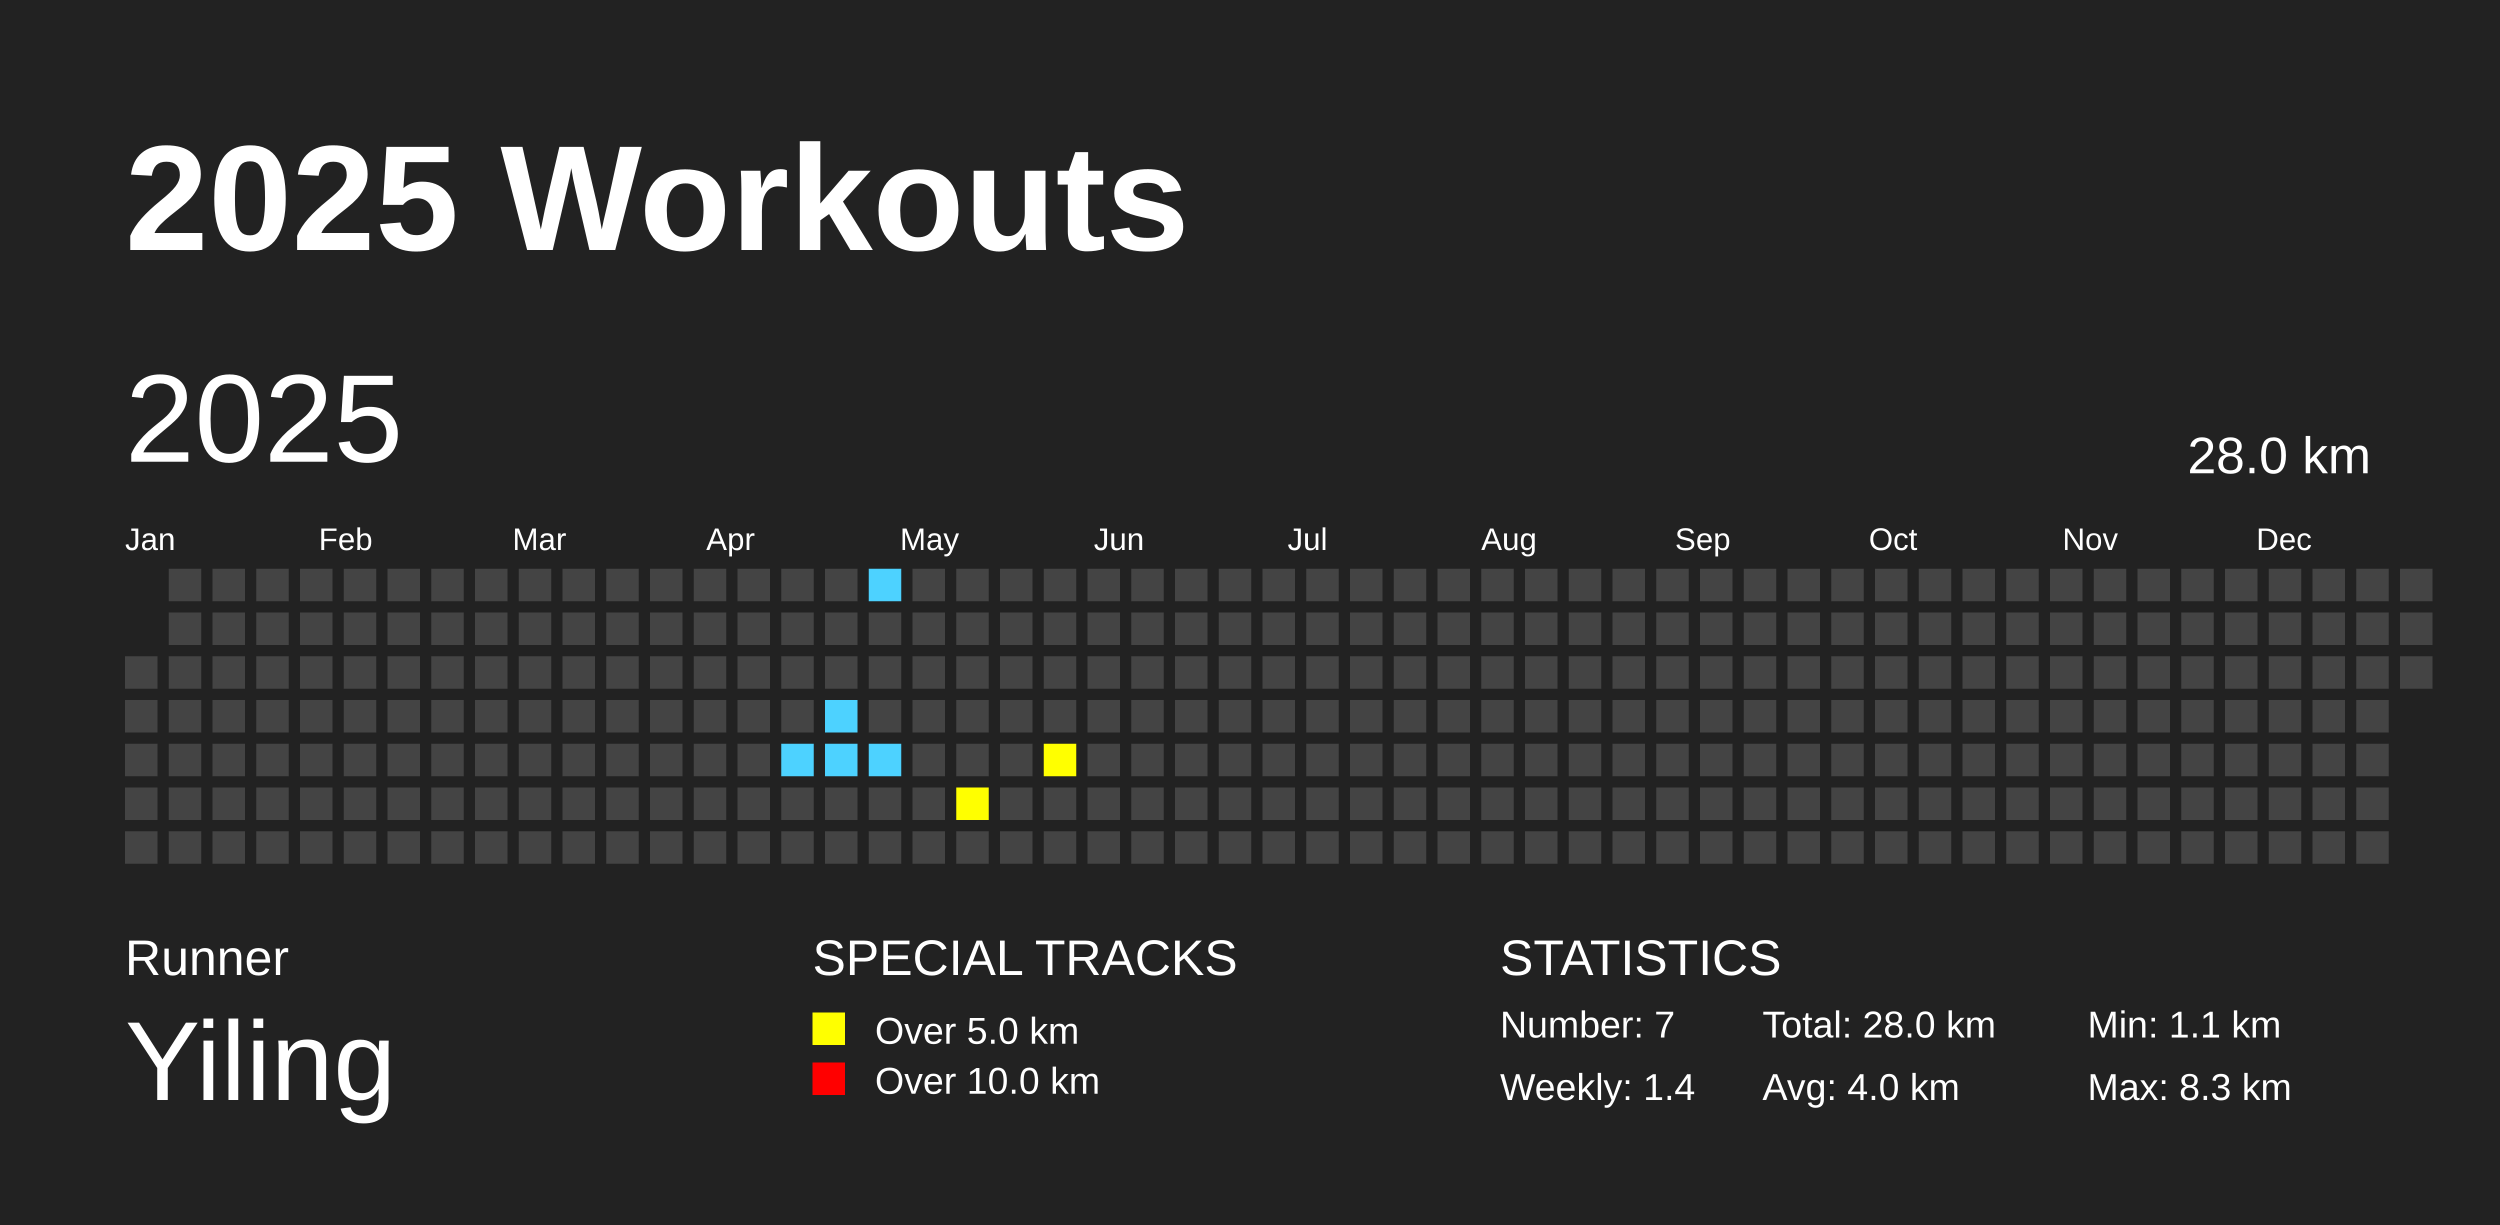
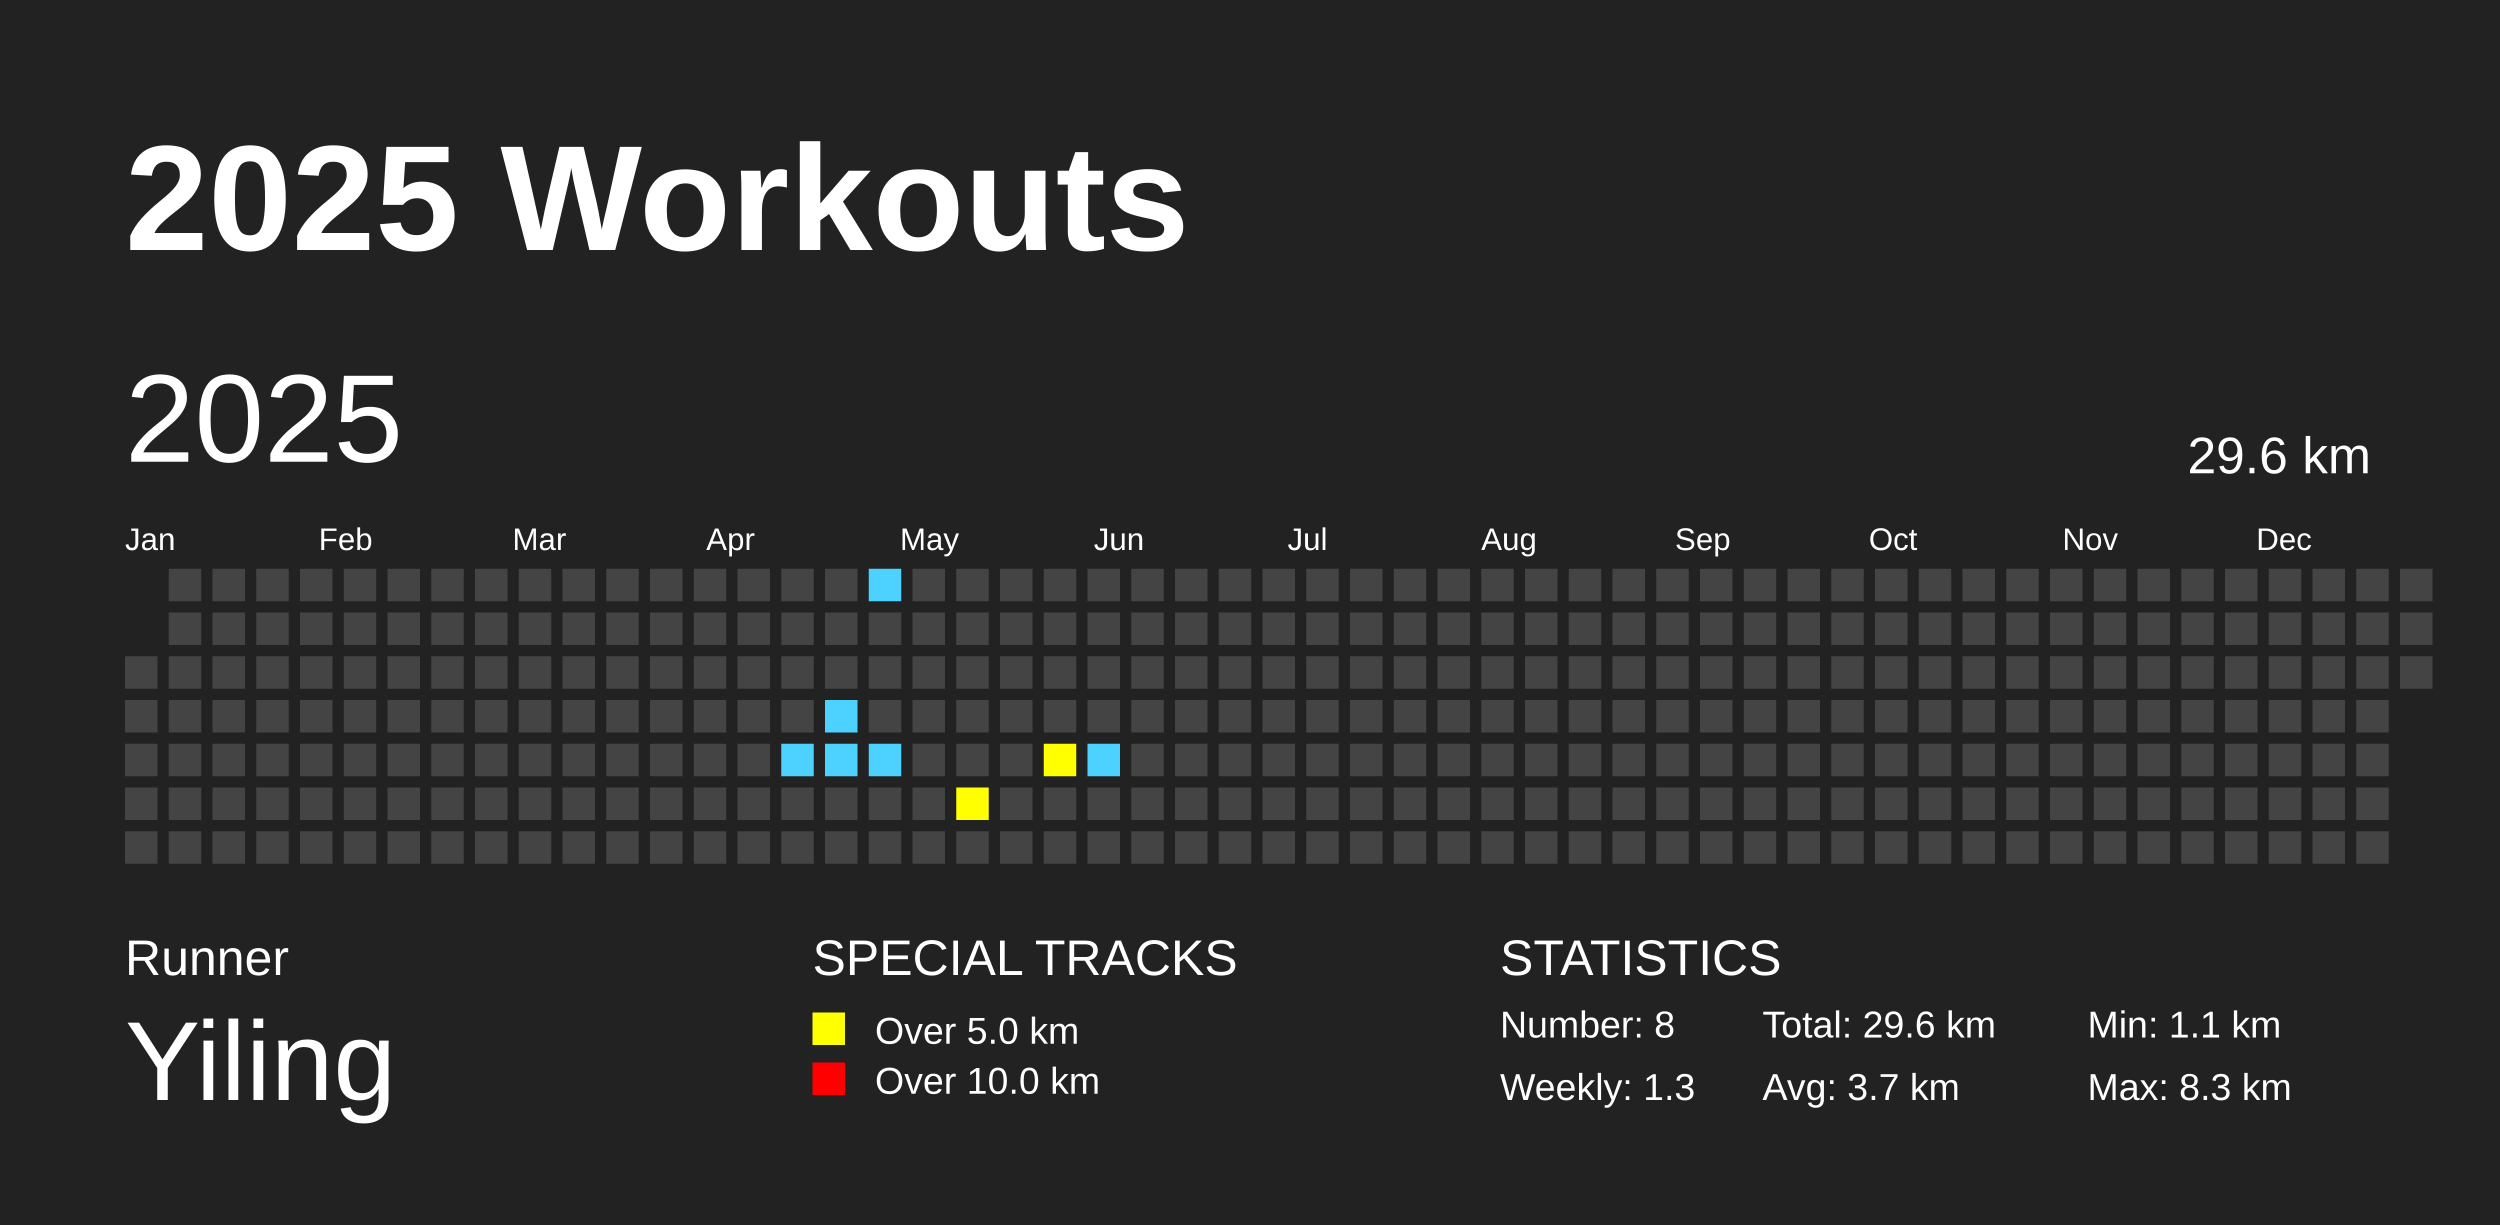
<svg xmlns="http://www.w3.org/2000/svg" baseProfile="full" height="98mm" version="1.1" viewBox="0,0,200,98" width="200mm">
  <defs />
  <rect fill="#222222" height="98" width="200" x="0" y="0" />
  <text fill="#FFFFFF" style="font-size:12px; font-family:Arial; font-weight:bold;" x="10" y="20">2025 Workouts</text>
  <text fill="#FFFFFF" style="font-size:4px; font-family:Arial" x="10" y="78">Runner</text>
  <text fill="#FFFFFF" style="font-size:9px; font-family:Arial" x="10" y="88">Yiling</text>
  <text fill="#FFFFFF" style="font-size:4px; font-family:Arial" x="65" y="78">SPECIAL TRACKS</text>
  <rect fill="yellow" height="2.6" width="2.6" x="65" y="81" />
  <text fill="#FFFFFF" style="font-size:3px; font-family:Arial" x="70" y="83.5">Over 5.0 km</text>
  <rect fill="red" height="2.6" width="2.6" x="65" y="85" />
  <text fill="#FFFFFF" style="font-size:3px; font-family:Arial" x="70" y="87.5">Over 10.0 km</text>
  <text fill="#FFFFFF" style="font-size:4px; font-family:Arial" x="120" y="78">STATISTICS</text>
-   <text fill="#FFFFFF" style="font-size:3px; font-family:Arial" x="120" y="83">Number: 7</text>
-   <text fill="#FFFFFF" style="font-size:3px; font-family:Arial" x="120" y="88">Weekly: 1.4</text>
-   <text fill="#FFFFFF" style="font-size:3px; font-family:Arial" x="141" y="83">Total: 28.0 km</text>
-   <text fill="#FFFFFF" style="font-size:3px; font-family:Arial" x="141" y="88">Avg: 4.0 km</text>
+   <text fill="#FFFFFF" style="font-size:3px; font-family:Arial" x="120" y="83">Number: 8</text>
+   <text fill="#FFFFFF" style="font-size:3px; font-family:Arial" x="120" y="88">Weekly: 1.3</text>
+   <text fill="#FFFFFF" style="font-size:3px; font-family:Arial" x="141" y="83">Total: 29.6 km</text>
+   <text fill="#FFFFFF" style="font-size:3px; font-family:Arial" x="141" y="88">Avg: 3.7 km</text>
  <text fill="#FFFFFF" style="font-size:3px; font-family:Arial" x="167" y="83">Min: 1.1 km</text>
  <text fill="#FFFFFF" style="font-size:3px; font-family:Arial" x="167" y="88">Max: 8.3 km</text>
  <text dominant-baseline="hanging" fill="#FFFFFF" style="font-size:10.0px; font-family:Arial;" x="10" y="30">2025</text>
-   <text dominant-baseline="hanging" fill="#FFFFFF" style="font-size:4.125px; font-family:Arial;" x="175" y="35">28.0 km</text>
+   <text dominant-baseline="hanging" fill="#FFFFFF" style="font-size:4.125px; font-family:Arial;" x="175" y="35">29.6 km</text>
  <text fill="#FFFFFF" style="font-size:2.5px; font-family:Arial" x="10.0" y="44">Jan</text>
  <text fill="#FFFFFF" style="font-size:2.5px; font-family:Arial" x="25.5" y="44">Feb</text>
  <text fill="#FFFFFF" style="font-size:2.5px; font-family:Arial" x="41.0" y="44">Mar</text>
  <text fill="#FFFFFF" style="font-size:2.5px; font-family:Arial" x="56.5" y="44">Apr</text>
  <text fill="#FFFFFF" style="font-size:2.5px; font-family:Arial" x="72.0" y="44">May</text>
  <text fill="#FFFFFF" style="font-size:2.5px; font-family:Arial" x="87.5" y="44">Jun</text>
  <text fill="#FFFFFF" style="font-size:2.5px; font-family:Arial" x="103.0" y="44">Jul</text>
  <text fill="#FFFFFF" style="font-size:2.5px; font-family:Arial" x="118.5" y="44">Aug</text>
  <text fill="#FFFFFF" style="font-size:2.5px; font-family:Arial" x="134.0" y="44">Sep</text>
  <text fill="#FFFFFF" style="font-size:2.5px; font-family:Arial" x="149.5" y="44">Oct</text>
  <text fill="#FFFFFF" style="font-size:2.5px; font-family:Arial" x="165.0" y="44">Nov</text>
  <text fill="#FFFFFF" style="font-size:2.5px; font-family:Arial" x="180.5" y="44">Dec</text>
  <rect fill="#444444" height="2.6" width="2.6" x="10.0" y="52.5" />
  <rect fill="#444444" height="2.6" width="2.6" x="10.0" y="56.0" />
  <rect fill="#444444" height="2.6" width="2.6" x="10.0" y="59.5" />
  <rect fill="#444444" height="2.6" width="2.6" x="10.0" y="63.0" />
  <rect fill="#444444" height="2.6" width="2.6" x="10.0" y="66.5" />
  <rect fill="#444444" height="2.6" width="2.6" x="13.5" y="45.5" />
  <rect fill="#444444" height="2.6" width="2.6" x="13.5" y="49.0" />
  <rect fill="#444444" height="2.6" width="2.6" x="13.5" y="52.5" />
  <rect fill="#444444" height="2.6" width="2.6" x="13.5" y="56.0" />
  <rect fill="#444444" height="2.6" width="2.6" x="13.5" y="59.5" />
  <rect fill="#444444" height="2.6" width="2.6" x="13.5" y="63.0" />
  <rect fill="#444444" height="2.6" width="2.6" x="13.5" y="66.5" />
  <rect fill="#444444" height="2.6" width="2.6" x="17.0" y="45.5" />
  <rect fill="#444444" height="2.6" width="2.6" x="17.0" y="49.0" />
  <rect fill="#444444" height="2.6" width="2.6" x="17.0" y="52.5" />
  <rect fill="#444444" height="2.6" width="2.6" x="17.0" y="56.0" />
  <rect fill="#444444" height="2.6" width="2.6" x="17.0" y="59.5" />
  <rect fill="#444444" height="2.6" width="2.6" x="17.0" y="63.0" />
  <rect fill="#444444" height="2.6" width="2.6" x="17.0" y="66.5" />
  <rect fill="#444444" height="2.6" width="2.6" x="20.5" y="45.5" />
  <rect fill="#444444" height="2.6" width="2.6" x="20.5" y="49.0" />
  <rect fill="#444444" height="2.6" width="2.6" x="20.5" y="52.5" />
  <rect fill="#444444" height="2.6" width="2.6" x="20.5" y="56.0" />
  <rect fill="#444444" height="2.6" width="2.6" x="20.5" y="59.5" />
  <rect fill="#444444" height="2.6" width="2.6" x="20.5" y="63.0" />
  <rect fill="#444444" height="2.6" width="2.6" x="20.5" y="66.5" />
  <rect fill="#444444" height="2.6" width="2.6" x="24.0" y="45.5" />
  <rect fill="#444444" height="2.6" width="2.6" x="24.0" y="49.0" />
  <rect fill="#444444" height="2.6" width="2.6" x="24.0" y="52.5" />
  <rect fill="#444444" height="2.6" width="2.6" x="24.0" y="56.0" />
  <rect fill="#444444" height="2.6" width="2.6" x="24.0" y="59.5" />
  <rect fill="#444444" height="2.6" width="2.6" x="24.0" y="63.0" />
  <rect fill="#444444" height="2.6" width="2.6" x="24.0" y="66.5" />
  <rect fill="#444444" height="2.6" width="2.6" x="27.5" y="45.5" />
  <rect fill="#444444" height="2.6" width="2.6" x="27.5" y="49.0" />
  <rect fill="#444444" height="2.6" width="2.6" x="27.5" y="52.5" />
  <rect fill="#444444" height="2.6" width="2.6" x="27.5" y="56.0" />
  <rect fill="#444444" height="2.6" width="2.6" x="27.5" y="59.5" />
  <rect fill="#444444" height="2.6" width="2.6" x="27.5" y="63.0" />
  <rect fill="#444444" height="2.6" width="2.6" x="27.5" y="66.5" />
  <rect fill="#444444" height="2.6" width="2.6" x="31.0" y="45.5" />
  <rect fill="#444444" height="2.6" width="2.6" x="31.0" y="49.0" />
  <rect fill="#444444" height="2.6" width="2.6" x="31.0" y="52.5" />
  <rect fill="#444444" height="2.6" width="2.6" x="31.0" y="56.0" />
  <rect fill="#444444" height="2.6" width="2.6" x="31.0" y="59.5" />
  <rect fill="#444444" height="2.6" width="2.6" x="31.0" y="63.0" />
  <rect fill="#444444" height="2.6" width="2.6" x="31.0" y="66.5" />
  <rect fill="#444444" height="2.6" width="2.6" x="34.5" y="45.5" />
  <rect fill="#444444" height="2.6" width="2.6" x="34.5" y="49.0" />
  <rect fill="#444444" height="2.6" width="2.6" x="34.5" y="52.5" />
  <rect fill="#444444" height="2.6" width="2.6" x="34.5" y="56.0" />
  <rect fill="#444444" height="2.6" width="2.6" x="34.5" y="59.5" />
  <rect fill="#444444" height="2.6" width="2.6" x="34.5" y="63.0" />
  <rect fill="#444444" height="2.6" width="2.6" x="34.5" y="66.5" />
  <rect fill="#444444" height="2.6" width="2.6" x="38.0" y="45.5" />
  <rect fill="#444444" height="2.6" width="2.6" x="38.0" y="49.0" />
  <rect fill="#444444" height="2.6" width="2.6" x="38.0" y="52.5" />
  <rect fill="#444444" height="2.6" width="2.6" x="38.0" y="56.0" />
  <rect fill="#444444" height="2.6" width="2.6" x="38.0" y="59.5" />
  <rect fill="#444444" height="2.6" width="2.6" x="38.0" y="63.0" />
  <rect fill="#444444" height="2.6" width="2.6" x="38.0" y="66.5" />
  <rect fill="#444444" height="2.6" width="2.6" x="41.5" y="45.5" />
  <rect fill="#444444" height="2.6" width="2.6" x="41.5" y="49.0" />
  <rect fill="#444444" height="2.6" width="2.6" x="41.5" y="52.5" />
  <rect fill="#444444" height="2.6" width="2.6" x="41.5" y="56.0" />
  <rect fill="#444444" height="2.6" width="2.6" x="41.5" y="59.5" />
  <rect fill="#444444" height="2.6" width="2.6" x="41.5" y="63.0" />
  <rect fill="#444444" height="2.6" width="2.6" x="41.5" y="66.5" />
  <rect fill="#444444" height="2.6" width="2.6" x="45.0" y="45.5" />
  <rect fill="#444444" height="2.6" width="2.6" x="45.0" y="49.0" />
  <rect fill="#444444" height="2.6" width="2.6" x="45.0" y="52.5" />
  <rect fill="#444444" height="2.6" width="2.6" x="45.0" y="56.0" />
  <rect fill="#444444" height="2.6" width="2.6" x="45.0" y="59.5" />
  <rect fill="#444444" height="2.6" width="2.6" x="45.0" y="63.0" />
  <rect fill="#444444" height="2.6" width="2.6" x="45.0" y="66.5" />
  <rect fill="#444444" height="2.6" width="2.6" x="48.5" y="45.5" />
  <rect fill="#444444" height="2.6" width="2.6" x="48.5" y="49.0" />
  <rect fill="#444444" height="2.6" width="2.6" x="48.5" y="52.5" />
  <rect fill="#444444" height="2.6" width="2.6" x="48.5" y="56.0" />
  <rect fill="#444444" height="2.6" width="2.6" x="48.5" y="59.5" />
  <rect fill="#444444" height="2.6" width="2.6" x="48.5" y="63.0" />
  <rect fill="#444444" height="2.6" width="2.6" x="48.5" y="66.5" />
  <rect fill="#444444" height="2.6" width="2.6" x="52.0" y="45.5" />
  <rect fill="#444444" height="2.6" width="2.6" x="52.0" y="49.0" />
  <rect fill="#444444" height="2.6" width="2.6" x="52.0" y="52.5" />
  <rect fill="#444444" height="2.6" width="2.6" x="52.0" y="56.0" />
  <rect fill="#444444" height="2.6" width="2.6" x="52.0" y="59.5" />
  <rect fill="#444444" height="2.6" width="2.6" x="52.0" y="63.0" />
  <rect fill="#444444" height="2.6" width="2.6" x="52.0" y="66.5" />
  <rect fill="#444444" height="2.6" width="2.6" x="55.5" y="45.5" />
  <rect fill="#444444" height="2.6" width="2.6" x="55.5" y="49.0" />
  <rect fill="#444444" height="2.6" width="2.6" x="55.5" y="52.5" />
  <rect fill="#444444" height="2.6" width="2.6" x="55.5" y="56.0" />
  <rect fill="#444444" height="2.6" width="2.6" x="55.5" y="59.5" />
  <rect fill="#444444" height="2.6" width="2.6" x="55.5" y="63.0" />
  <rect fill="#444444" height="2.6" width="2.6" x="55.5" y="66.5" />
  <rect fill="#444444" height="2.6" width="2.6" x="59.0" y="45.5" />
  <rect fill="#444444" height="2.6" width="2.6" x="59.0" y="49.0" />
  <rect fill="#444444" height="2.6" width="2.6" x="59.0" y="52.5" />
  <rect fill="#444444" height="2.6" width="2.6" x="59.0" y="56.0" />
  <rect fill="#444444" height="2.6" width="2.6" x="59.0" y="59.5" />
  <rect fill="#444444" height="2.6" width="2.6" x="59.0" y="63.0" />
  <rect fill="#444444" height="2.6" width="2.6" x="59.0" y="66.5" />
  <rect fill="#444444" height="2.6" width="2.6" x="62.5" y="45.5" />
  <rect fill="#444444" height="2.6" width="2.6" x="62.5" y="49.0" />
  <rect fill="#444444" height="2.6" width="2.6" x="62.5" y="52.5" />
  <rect fill="#444444" height="2.6" width="2.6" x="62.5" y="56.0" />
  <rect fill="#4DD2FF" height="2.6" width="2.6" x="62.5" y="59.5" />
  <rect fill="#444444" height="2.6" width="2.6" x="62.5" y="63.0" />
  <rect fill="#444444" height="2.6" width="2.6" x="62.5" y="66.5" />
  <rect fill="#444444" height="2.6" width="2.6" x="66.0" y="45.5" />
  <rect fill="#444444" height="2.6" width="2.6" x="66.0" y="49.0" />
  <rect fill="#444444" height="2.6" width="2.6" x="66.0" y="52.5" />
  <rect fill="#4DD2FF" height="2.6" width="2.6" x="66.0" y="56.0" />
  <rect fill="#4DD2FF" height="2.6" width="2.6" x="66.0" y="59.5" />
  <rect fill="#444444" height="2.6" width="2.6" x="66.0" y="63.0" />
  <rect fill="#444444" height="2.6" width="2.6" x="66.0" y="66.5" />
  <rect fill="#4DD2FF" height="2.6" width="2.6" x="69.5" y="45.5" />
  <rect fill="#444444" height="2.6" width="2.6" x="69.5" y="49.0" />
  <rect fill="#444444" height="2.6" width="2.6" x="69.5" y="52.5" />
  <rect fill="#444444" height="2.6" width="2.6" x="69.5" y="56.0" />
  <rect fill="#4DD2FF" height="2.6" width="2.6" x="69.5" y="59.5" />
  <rect fill="#444444" height="2.6" width="2.6" x="69.5" y="63.0" />
  <rect fill="#444444" height="2.6" width="2.6" x="69.5" y="66.5" />
  <rect fill="#444444" height="2.6" width="2.6" x="73.0" y="45.5" />
  <rect fill="#444444" height="2.6" width="2.6" x="73.0" y="49.0" />
  <rect fill="#444444" height="2.6" width="2.6" x="73.0" y="52.5" />
  <rect fill="#444444" height="2.6" width="2.6" x="73.0" y="56.0" />
  <rect fill="#444444" height="2.6" width="2.6" x="73.0" y="59.5" />
  <rect fill="#444444" height="2.6" width="2.6" x="73.0" y="63.0" />
  <rect fill="#444444" height="2.6" width="2.6" x="73.0" y="66.5" />
  <rect fill="#444444" height="2.6" width="2.6" x="76.5" y="45.5" />
  <rect fill="#444444" height="2.6" width="2.6" x="76.5" y="49.0" />
  <rect fill="#444444" height="2.6" width="2.6" x="76.5" y="52.5" />
  <rect fill="#444444" height="2.6" width="2.6" x="76.5" y="56.0" />
  <rect fill="#444444" height="2.6" width="2.6" x="76.5" y="59.5" />
  <rect fill="yellow" height="2.6" width="2.6" x="76.5" y="63.0" />
  <rect fill="#444444" height="2.6" width="2.6" x="76.5" y="66.5" />
  <rect fill="#444444" height="2.6" width="2.6" x="80.0" y="45.5" />
  <rect fill="#444444" height="2.6" width="2.6" x="80.0" y="49.0" />
  <rect fill="#444444" height="2.6" width="2.6" x="80.0" y="52.5" />
  <rect fill="#444444" height="2.6" width="2.6" x="80.0" y="56.0" />
  <rect fill="#444444" height="2.6" width="2.6" x="80.0" y="59.5" />
  <rect fill="#444444" height="2.6" width="2.6" x="80.0" y="63.0" />
  <rect fill="#444444" height="2.6" width="2.6" x="80.0" y="66.5" />
  <rect fill="#444444" height="2.6" width="2.6" x="83.5" y="45.5" />
  <rect fill="#444444" height="2.6" width="2.6" x="83.5" y="49.0" />
  <rect fill="#444444" height="2.6" width="2.6" x="83.5" y="52.5" />
  <rect fill="#444444" height="2.6" width="2.6" x="83.5" y="56.0" />
  <rect fill="yellow" height="2.6" width="2.6" x="83.5" y="59.5" />
  <rect fill="#444444" height="2.6" width="2.6" x="83.5" y="63.0" />
  <rect fill="#444444" height="2.6" width="2.6" x="83.5" y="66.5" />
  <rect fill="#444444" height="2.6" width="2.6" x="87.0" y="45.5" />
  <rect fill="#444444" height="2.6" width="2.6" x="87.0" y="49.0" />
  <rect fill="#444444" height="2.6" width="2.6" x="87.0" y="52.5" />
  <rect fill="#444444" height="2.6" width="2.6" x="87.0" y="56.0" />
-   <rect fill="#444444" height="2.6" width="2.6" x="87.0" y="59.5" />
+   <rect fill="#4DD2FF" height="2.6" width="2.6" x="87.0" y="59.5" />
  <rect fill="#444444" height="2.6" width="2.6" x="87.0" y="63.0" />
  <rect fill="#444444" height="2.6" width="2.6" x="87.0" y="66.5" />
  <rect fill="#444444" height="2.6" width="2.6" x="90.5" y="45.5" />
  <rect fill="#444444" height="2.6" width="2.6" x="90.5" y="49.0" />
  <rect fill="#444444" height="2.6" width="2.6" x="90.5" y="52.5" />
  <rect fill="#444444" height="2.6" width="2.6" x="90.5" y="56.0" />
  <rect fill="#444444" height="2.6" width="2.6" x="90.5" y="59.5" />
  <rect fill="#444444" height="2.6" width="2.6" x="90.5" y="63.0" />
  <rect fill="#444444" height="2.6" width="2.6" x="90.5" y="66.5" />
  <rect fill="#444444" height="2.6" width="2.6" x="94.0" y="45.5" />
  <rect fill="#444444" height="2.6" width="2.6" x="94.0" y="49.0" />
  <rect fill="#444444" height="2.6" width="2.6" x="94.0" y="52.5" />
  <rect fill="#444444" height="2.6" width="2.6" x="94.0" y="56.0" />
  <rect fill="#444444" height="2.6" width="2.6" x="94.0" y="59.5" />
  <rect fill="#444444" height="2.6" width="2.6" x="94.0" y="63.0" />
  <rect fill="#444444" height="2.6" width="2.6" x="94.0" y="66.5" />
  <rect fill="#444444" height="2.6" width="2.6" x="97.5" y="45.5" />
  <rect fill="#444444" height="2.6" width="2.6" x="97.5" y="49.0" />
  <rect fill="#444444" height="2.6" width="2.6" x="97.5" y="52.5" />
  <rect fill="#444444" height="2.6" width="2.6" x="97.5" y="56.0" />
  <rect fill="#444444" height="2.6" width="2.6" x="97.5" y="59.5" />
  <rect fill="#444444" height="2.6" width="2.6" x="97.5" y="63.0" />
  <rect fill="#444444" height="2.6" width="2.6" x="97.5" y="66.5" />
  <rect fill="#444444" height="2.6" width="2.6" x="101.0" y="45.5" />
  <rect fill="#444444" height="2.6" width="2.6" x="101.0" y="49.0" />
  <rect fill="#444444" height="2.6" width="2.6" x="101.0" y="52.5" />
  <rect fill="#444444" height="2.6" width="2.6" x="101.0" y="56.0" />
  <rect fill="#444444" height="2.6" width="2.6" x="101.0" y="59.5" />
  <rect fill="#444444" height="2.6" width="2.6" x="101.0" y="63.0" />
  <rect fill="#444444" height="2.6" width="2.6" x="101.0" y="66.5" />
  <rect fill="#444444" height="2.6" width="2.6" x="104.5" y="45.5" />
  <rect fill="#444444" height="2.6" width="2.6" x="104.5" y="49.0" />
  <rect fill="#444444" height="2.6" width="2.6" x="104.5" y="52.5" />
  <rect fill="#444444" height="2.6" width="2.6" x="104.5" y="56.0" />
  <rect fill="#444444" height="2.6" width="2.6" x="104.5" y="59.5" />
  <rect fill="#444444" height="2.6" width="2.6" x="104.5" y="63.0" />
  <rect fill="#444444" height="2.6" width="2.6" x="104.5" y="66.5" />
  <rect fill="#444444" height="2.6" width="2.6" x="108.0" y="45.5" />
  <rect fill="#444444" height="2.6" width="2.6" x="108.0" y="49.0" />
  <rect fill="#444444" height="2.6" width="2.6" x="108.0" y="52.5" />
  <rect fill="#444444" height="2.6" width="2.6" x="108.0" y="56.0" />
  <rect fill="#444444" height="2.6" width="2.6" x="108.0" y="59.5" />
  <rect fill="#444444" height="2.6" width="2.6" x="108.0" y="63.0" />
  <rect fill="#444444" height="2.6" width="2.6" x="108.0" y="66.5" />
  <rect fill="#444444" height="2.6" width="2.6" x="111.5" y="45.5" />
  <rect fill="#444444" height="2.6" width="2.6" x="111.5" y="49.0" />
  <rect fill="#444444" height="2.6" width="2.6" x="111.5" y="52.5" />
  <rect fill="#444444" height="2.6" width="2.6" x="111.5" y="56.0" />
  <rect fill="#444444" height="2.6" width="2.6" x="111.5" y="59.5" />
  <rect fill="#444444" height="2.6" width="2.6" x="111.5" y="63.0" />
  <rect fill="#444444" height="2.6" width="2.6" x="111.5" y="66.5" />
  <rect fill="#444444" height="2.6" width="2.6" x="115.0" y="45.5" />
  <rect fill="#444444" height="2.6" width="2.6" x="115.0" y="49.0" />
  <rect fill="#444444" height="2.6" width="2.6" x="115.0" y="52.5" />
  <rect fill="#444444" height="2.6" width="2.6" x="115.0" y="56.0" />
  <rect fill="#444444" height="2.6" width="2.6" x="115.0" y="59.5" />
  <rect fill="#444444" height="2.6" width="2.6" x="115.0" y="63.0" />
  <rect fill="#444444" height="2.6" width="2.6" x="115.0" y="66.5" />
  <rect fill="#444444" height="2.6" width="2.6" x="118.5" y="45.5" />
  <rect fill="#444444" height="2.6" width="2.6" x="118.5" y="49.0" />
  <rect fill="#444444" height="2.6" width="2.6" x="118.5" y="52.5" />
  <rect fill="#444444" height="2.6" width="2.6" x="118.5" y="56.0" />
  <rect fill="#444444" height="2.6" width="2.6" x="118.5" y="59.5" />
  <rect fill="#444444" height="2.6" width="2.6" x="118.5" y="63.0" />
  <rect fill="#444444" height="2.6" width="2.6" x="118.5" y="66.5" />
  <rect fill="#444444" height="2.6" width="2.6" x="122.0" y="45.5" />
  <rect fill="#444444" height="2.6" width="2.6" x="122.0" y="49.0" />
  <rect fill="#444444" height="2.6" width="2.6" x="122.0" y="52.5" />
  <rect fill="#444444" height="2.6" width="2.6" x="122.0" y="56.0" />
  <rect fill="#444444" height="2.6" width="2.6" x="122.0" y="59.5" />
  <rect fill="#444444" height="2.6" width="2.6" x="122.0" y="63.0" />
  <rect fill="#444444" height="2.6" width="2.6" x="122.0" y="66.5" />
  <rect fill="#444444" height="2.6" width="2.6" x="125.5" y="45.5" />
  <rect fill="#444444" height="2.6" width="2.6" x="125.5" y="49.0" />
  <rect fill="#444444" height="2.6" width="2.6" x="125.5" y="52.5" />
  <rect fill="#444444" height="2.6" width="2.6" x="125.5" y="56.0" />
  <rect fill="#444444" height="2.6" width="2.6" x="125.5" y="59.5" />
  <rect fill="#444444" height="2.6" width="2.6" x="125.5" y="63.0" />
  <rect fill="#444444" height="2.6" width="2.6" x="125.5" y="66.5" />
  <rect fill="#444444" height="2.6" width="2.6" x="129.0" y="45.5" />
  <rect fill="#444444" height="2.6" width="2.6" x="129.0" y="49.0" />
  <rect fill="#444444" height="2.6" width="2.6" x="129.0" y="52.5" />
  <rect fill="#444444" height="2.6" width="2.6" x="129.0" y="56.0" />
  <rect fill="#444444" height="2.6" width="2.6" x="129.0" y="59.5" />
  <rect fill="#444444" height="2.6" width="2.6" x="129.0" y="63.0" />
  <rect fill="#444444" height="2.6" width="2.6" x="129.0" y="66.5" />
  <rect fill="#444444" height="2.6" width="2.6" x="132.5" y="45.5" />
  <rect fill="#444444" height="2.6" width="2.6" x="132.5" y="49.0" />
  <rect fill="#444444" height="2.6" width="2.6" x="132.5" y="52.5" />
  <rect fill="#444444" height="2.6" width="2.6" x="132.5" y="56.0" />
  <rect fill="#444444" height="2.6" width="2.6" x="132.5" y="59.5" />
  <rect fill="#444444" height="2.6" width="2.6" x="132.5" y="63.0" />
  <rect fill="#444444" height="2.6" width="2.6" x="132.5" y="66.5" />
  <rect fill="#444444" height="2.6" width="2.6" x="136.0" y="45.5" />
  <rect fill="#444444" height="2.6" width="2.6" x="136.0" y="49.0" />
  <rect fill="#444444" height="2.6" width="2.6" x="136.0" y="52.5" />
  <rect fill="#444444" height="2.6" width="2.6" x="136.0" y="56.0" />
  <rect fill="#444444" height="2.6" width="2.6" x="136.0" y="59.5" />
  <rect fill="#444444" height="2.6" width="2.6" x="136.0" y="63.0" />
  <rect fill="#444444" height="2.6" width="2.6" x="136.0" y="66.5" />
  <rect fill="#444444" height="2.6" width="2.6" x="139.5" y="45.5" />
  <rect fill="#444444" height="2.6" width="2.6" x="139.5" y="49.0" />
  <rect fill="#444444" height="2.6" width="2.6" x="139.5" y="52.5" />
  <rect fill="#444444" height="2.6" width="2.6" x="139.5" y="56.0" />
  <rect fill="#444444" height="2.6" width="2.6" x="139.5" y="59.5" />
  <rect fill="#444444" height="2.6" width="2.6" x="139.5" y="63.0" />
  <rect fill="#444444" height="2.6" width="2.6" x="139.5" y="66.5" />
  <rect fill="#444444" height="2.6" width="2.6" x="143.0" y="45.5" />
  <rect fill="#444444" height="2.6" width="2.6" x="143.0" y="49.0" />
  <rect fill="#444444" height="2.6" width="2.6" x="143.0" y="52.5" />
  <rect fill="#444444" height="2.6" width="2.6" x="143.0" y="56.0" />
  <rect fill="#444444" height="2.6" width="2.6" x="143.0" y="59.5" />
  <rect fill="#444444" height="2.6" width="2.6" x="143.0" y="63.0" />
  <rect fill="#444444" height="2.6" width="2.6" x="143.0" y="66.5" />
  <rect fill="#444444" height="2.6" width="2.6" x="146.5" y="45.5" />
  <rect fill="#444444" height="2.6" width="2.6" x="146.5" y="49.0" />
  <rect fill="#444444" height="2.6" width="2.6" x="146.5" y="52.5" />
  <rect fill="#444444" height="2.6" width="2.6" x="146.5" y="56.0" />
  <rect fill="#444444" height="2.6" width="2.6" x="146.5" y="59.5" />
  <rect fill="#444444" height="2.6" width="2.6" x="146.5" y="63.0" />
  <rect fill="#444444" height="2.6" width="2.6" x="146.5" y="66.5" />
  <rect fill="#444444" height="2.6" width="2.6" x="150.0" y="45.5" />
  <rect fill="#444444" height="2.6" width="2.6" x="150.0" y="49.0" />
  <rect fill="#444444" height="2.6" width="2.6" x="150.0" y="52.5" />
  <rect fill="#444444" height="2.6" width="2.6" x="150.0" y="56.0" />
  <rect fill="#444444" height="2.6" width="2.6" x="150.0" y="59.5" />
  <rect fill="#444444" height="2.6" width="2.6" x="150.0" y="63.0" />
  <rect fill="#444444" height="2.6" width="2.6" x="150.0" y="66.5" />
  <rect fill="#444444" height="2.6" width="2.6" x="153.5" y="45.5" />
  <rect fill="#444444" height="2.6" width="2.6" x="153.5" y="49.0" />
  <rect fill="#444444" height="2.6" width="2.6" x="153.5" y="52.5" />
  <rect fill="#444444" height="2.6" width="2.6" x="153.5" y="56.0" />
  <rect fill="#444444" height="2.6" width="2.6" x="153.5" y="59.5" />
  <rect fill="#444444" height="2.6" width="2.6" x="153.5" y="63.0" />
  <rect fill="#444444" height="2.6" width="2.6" x="153.5" y="66.5" />
  <rect fill="#444444" height="2.6" width="2.6" x="157.0" y="45.5" />
  <rect fill="#444444" height="2.6" width="2.6" x="157.0" y="49.0" />
  <rect fill="#444444" height="2.6" width="2.6" x="157.0" y="52.5" />
  <rect fill="#444444" height="2.6" width="2.6" x="157.0" y="56.0" />
  <rect fill="#444444" height="2.6" width="2.6" x="157.0" y="59.5" />
  <rect fill="#444444" height="2.6" width="2.6" x="157.0" y="63.0" />
  <rect fill="#444444" height="2.6" width="2.6" x="157.0" y="66.5" />
  <rect fill="#444444" height="2.6" width="2.6" x="160.5" y="45.5" />
  <rect fill="#444444" height="2.6" width="2.6" x="160.5" y="49.0" />
  <rect fill="#444444" height="2.6" width="2.6" x="160.5" y="52.5" />
  <rect fill="#444444" height="2.6" width="2.6" x="160.5" y="56.0" />
  <rect fill="#444444" height="2.6" width="2.6" x="160.5" y="59.5" />
  <rect fill="#444444" height="2.6" width="2.6" x="160.5" y="63.0" />
  <rect fill="#444444" height="2.6" width="2.6" x="160.5" y="66.5" />
  <rect fill="#444444" height="2.6" width="2.6" x="164.0" y="45.5" />
  <rect fill="#444444" height="2.6" width="2.6" x="164.0" y="49.0" />
  <rect fill="#444444" height="2.6" width="2.6" x="164.0" y="52.5" />
  <rect fill="#444444" height="2.6" width="2.6" x="164.0" y="56.0" />
  <rect fill="#444444" height="2.6" width="2.6" x="164.0" y="59.5" />
  <rect fill="#444444" height="2.6" width="2.6" x="164.0" y="63.0" />
  <rect fill="#444444" height="2.6" width="2.6" x="164.0" y="66.5" />
  <rect fill="#444444" height="2.6" width="2.6" x="167.5" y="45.5" />
  <rect fill="#444444" height="2.6" width="2.6" x="167.5" y="49.0" />
  <rect fill="#444444" height="2.6" width="2.6" x="167.5" y="52.5" />
  <rect fill="#444444" height="2.6" width="2.6" x="167.5" y="56.0" />
  <rect fill="#444444" height="2.6" width="2.6" x="167.5" y="59.5" />
  <rect fill="#444444" height="2.6" width="2.6" x="167.5" y="63.0" />
  <rect fill="#444444" height="2.6" width="2.6" x="167.5" y="66.5" />
  <rect fill="#444444" height="2.6" width="2.6" x="171.0" y="45.5" />
  <rect fill="#444444" height="2.6" width="2.6" x="171.0" y="49.0" />
  <rect fill="#444444" height="2.6" width="2.6" x="171.0" y="52.5" />
  <rect fill="#444444" height="2.6" width="2.6" x="171.0" y="56.0" />
  <rect fill="#444444" height="2.6" width="2.6" x="171.0" y="59.5" />
  <rect fill="#444444" height="2.6" width="2.6" x="171.0" y="63.0" />
  <rect fill="#444444" height="2.6" width="2.6" x="171.0" y="66.5" />
  <rect fill="#444444" height="2.6" width="2.6" x="174.5" y="45.5" />
  <rect fill="#444444" height="2.6" width="2.6" x="174.5" y="49.0" />
  <rect fill="#444444" height="2.6" width="2.6" x="174.5" y="52.5" />
  <rect fill="#444444" height="2.6" width="2.6" x="174.5" y="56.0" />
  <rect fill="#444444" height="2.6" width="2.6" x="174.5" y="59.5" />
  <rect fill="#444444" height="2.6" width="2.6" x="174.5" y="63.0" />
  <rect fill="#444444" height="2.6" width="2.6" x="174.5" y="66.5" />
  <rect fill="#444444" height="2.6" width="2.6" x="178.0" y="45.5" />
  <rect fill="#444444" height="2.6" width="2.6" x="178.0" y="49.0" />
  <rect fill="#444444" height="2.6" width="2.6" x="178.0" y="52.5" />
  <rect fill="#444444" height="2.6" width="2.6" x="178.0" y="56.0" />
  <rect fill="#444444" height="2.6" width="2.6" x="178.0" y="59.5" />
  <rect fill="#444444" height="2.6" width="2.6" x="178.0" y="63.0" />
  <rect fill="#444444" height="2.6" width="2.6" x="178.0" y="66.5" />
  <rect fill="#444444" height="2.6" width="2.6" x="181.5" y="45.5" />
  <rect fill="#444444" height="2.6" width="2.6" x="181.5" y="49.0" />
  <rect fill="#444444" height="2.6" width="2.6" x="181.5" y="52.5" />
  <rect fill="#444444" height="2.6" width="2.6" x="181.5" y="56.0" />
  <rect fill="#444444" height="2.6" width="2.6" x="181.5" y="59.5" />
  <rect fill="#444444" height="2.6" width="2.6" x="181.5" y="63.0" />
  <rect fill="#444444" height="2.6" width="2.6" x="181.5" y="66.5" />
  <rect fill="#444444" height="2.6" width="2.6" x="185.0" y="45.5" />
  <rect fill="#444444" height="2.6" width="2.6" x="185.0" y="49.0" />
  <rect fill="#444444" height="2.6" width="2.6" x="185.0" y="52.5" />
  <rect fill="#444444" height="2.6" width="2.6" x="185.0" y="56.0" />
  <rect fill="#444444" height="2.6" width="2.6" x="185.0" y="59.5" />
  <rect fill="#444444" height="2.6" width="2.6" x="185.0" y="63.0" />
  <rect fill="#444444" height="2.6" width="2.6" x="185.0" y="66.5" />
  <rect fill="#444444" height="2.6" width="2.6" x="188.5" y="45.5" />
  <rect fill="#444444" height="2.6" width="2.6" x="188.5" y="49.0" />
  <rect fill="#444444" height="2.6" width="2.6" x="188.5" y="52.5" />
  <rect fill="#444444" height="2.6" width="2.6" x="188.5" y="56.0" />
  <rect fill="#444444" height="2.6" width="2.6" x="188.5" y="59.5" />
  <rect fill="#444444" height="2.6" width="2.6" x="188.5" y="63.0" />
  <rect fill="#444444" height="2.6" width="2.6" x="188.5" y="66.5" />
  <rect fill="#444444" height="2.6" width="2.6" x="192.0" y="45.5" />
  <rect fill="#444444" height="2.6" width="2.6" x="192.0" y="49.0" />
  <rect fill="#444444" height="2.6" width="2.6" x="192.0" y="52.5" />
</svg>
